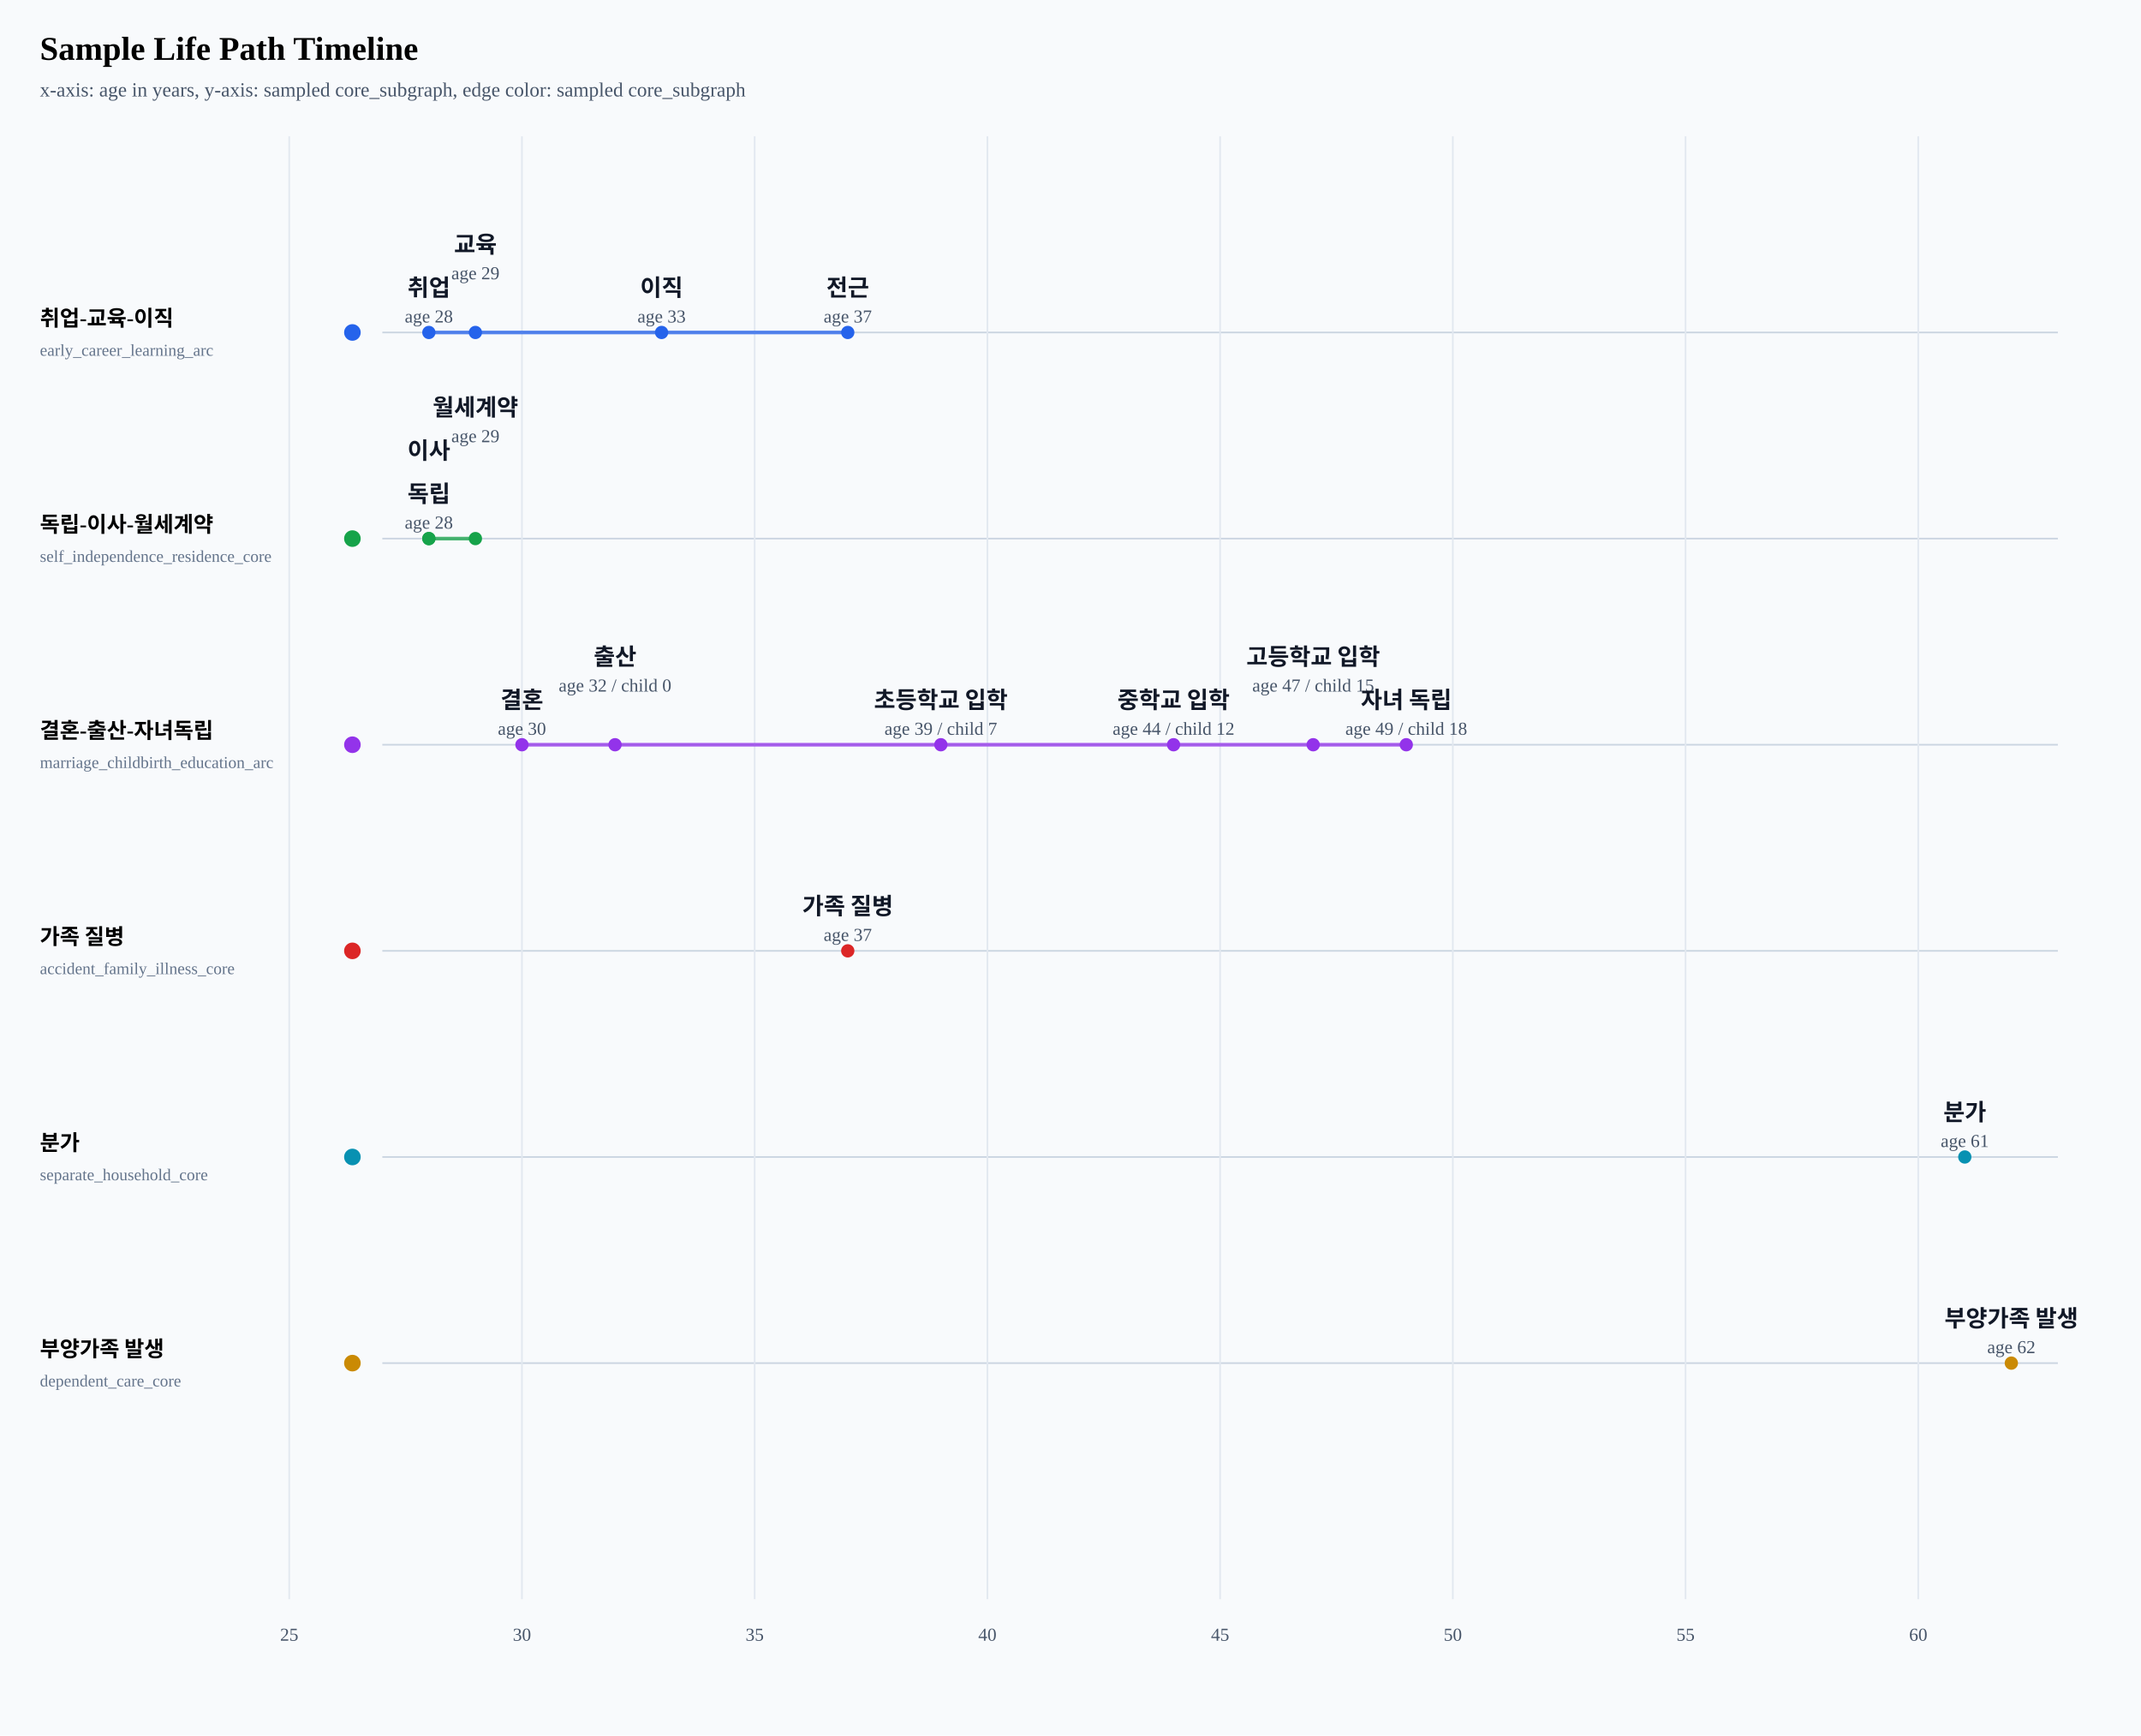
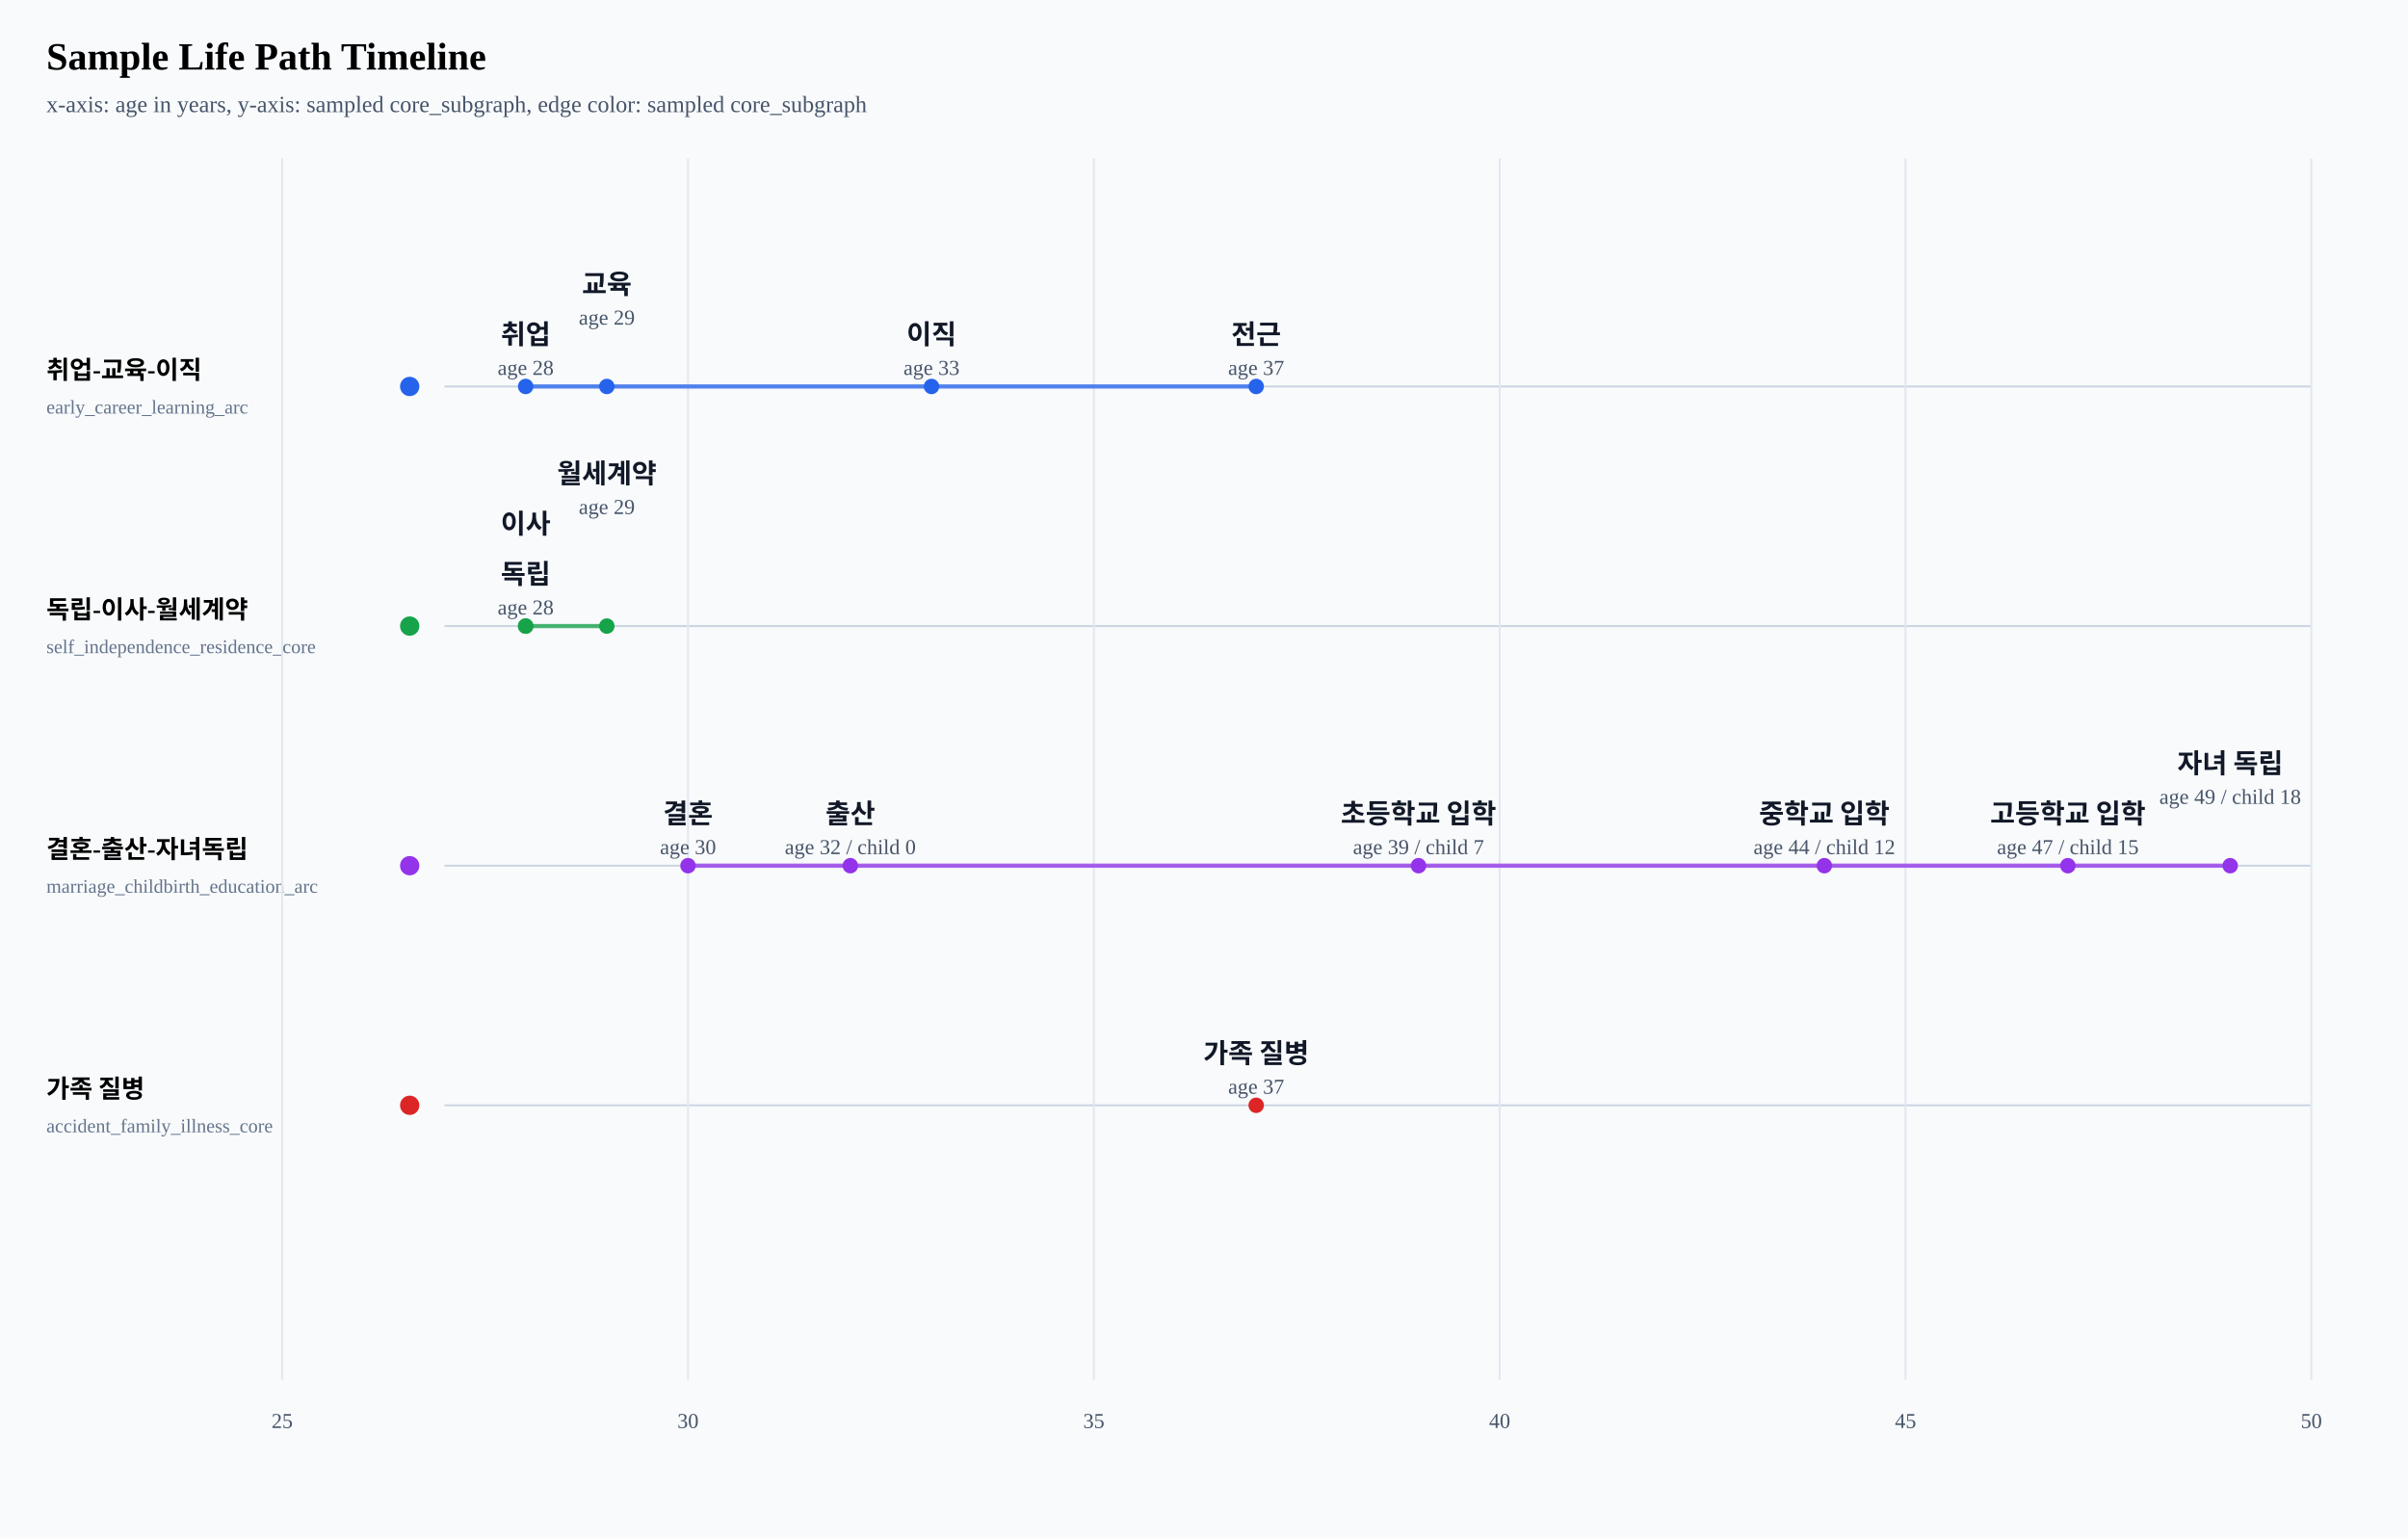
- <svg viewBox="0 0 1288 1044" role="img" aria-label="sample life path timeline">
+ <svg viewBox="0 0 1246 796" role="img" aria-label="sample life path timeline">
  <rect x="0" y="0" width="100%" height="100%" fill="#f8fafc" />
  <text x="24" y="36" font-size="20" font-weight="700">Sample Life Path Timeline</text>
  <text x="24" y="58" font-size="12" fill="#475569">x-axis: age in years, y-axis: sampled core_subgraph, edge color: sampled core_subgraph</text>
-   <line x1="230" y1="200" x2="1238" y2="200" stroke="#cbd5e1" />
+   <line x1="230" y1="200" x2="1196" y2="200" stroke="#cbd5e1" />
  <circle cx="212" cy="200" r="5" fill="#2563eb" />
  <text x="24" y="196" font-size="13" font-weight="700">취업-교육-이직</text>
  <text x="24" y="214" font-size="10" fill="#64748b">early_career_learning_arc</text>
-   <line x1="230" y1="324" x2="1238" y2="324" stroke="#cbd5e1" />
+   <line x1="230" y1="324" x2="1196" y2="324" stroke="#cbd5e1" />
  <circle cx="212" cy="324" r="5" fill="#16a34a" />
  <text x="24" y="320" font-size="13" font-weight="700">독립-이사-월세계약</text>
  <text x="24" y="338" font-size="10" fill="#64748b">self_independence_residence_core</text>
-   <line x1="230" y1="448" x2="1238" y2="448" stroke="#cbd5e1" />
+   <line x1="230" y1="448" x2="1196" y2="448" stroke="#cbd5e1" />
  <circle cx="212" cy="448" r="5" fill="#9333ea" />
  <text x="24" y="444" font-size="13" font-weight="700">결혼-출산-자녀독립</text>
  <text x="24" y="462" font-size="10" fill="#64748b">marriage_childbirth_education_arc</text>
-   <line x1="230" y1="572" x2="1238" y2="572" stroke="#cbd5e1" />
+   <line x1="230" y1="572" x2="1196" y2="572" stroke="#cbd5e1" />
  <circle cx="212" cy="572" r="5" fill="#dc2626" />
  <text x="24" y="568" font-size="13" font-weight="700">가족 질병</text>
  <text x="24" y="586" font-size="10" fill="#64748b">accident_family_illness_core</text>
-   <line x1="230" y1="696" x2="1238" y2="696" stroke="#cbd5e1" />
-   <circle cx="212" cy="696" r="5" fill="#0891b2" />
-   <text x="24" y="692" font-size="13" font-weight="700">분가</text>
-   <text x="24" y="710" font-size="10" fill="#64748b">separate_household_core</text>
-   <line x1="230" y1="820" x2="1238" y2="820" stroke="#cbd5e1" />
-   <circle cx="212" cy="820" r="5" fill="#ca8a04" />
-   <text x="24" y="816" font-size="13" font-weight="700">부양가족 발생</text>
-   <text x="24" y="834" font-size="10" fill="#64748b">dependent_care_core</text>
-   <line x1="174" y1="82" x2="174" y2="962" stroke="#e2e8f0" />
-   <text x="174" y="987" text-anchor="middle" font-size="11" fill="#475569">25</text>
-   <line x1="314" y1="82" x2="314" y2="962" stroke="#e2e8f0" />
-   <text x="314" y="987" text-anchor="middle" font-size="11" fill="#475569">30</text>
-   <line x1="454" y1="82" x2="454" y2="962" stroke="#e2e8f0" />
-   <text x="454" y="987" text-anchor="middle" font-size="11" fill="#475569">35</text>
-   <line x1="594" y1="82" x2="594" y2="962" stroke="#e2e8f0" />
-   <text x="594" y="987" text-anchor="middle" font-size="11" fill="#475569">40</text>
-   <line x1="734" y1="82" x2="734" y2="962" stroke="#e2e8f0" />
-   <text x="734" y="987" text-anchor="middle" font-size="11" fill="#475569">45</text>
-   <line x1="874" y1="82" x2="874" y2="962" stroke="#e2e8f0" />
-   <text x="874" y="987" text-anchor="middle" font-size="11" fill="#475569">50</text>
-   <line x1="1014" y1="82" x2="1014" y2="962" stroke="#e2e8f0" />
-   <text x="1014" y="987" text-anchor="middle" font-size="11" fill="#475569">55</text>
-   <line x1="1154" y1="82" x2="1154" y2="962" stroke="#e2e8f0" />
-   <text x="1154" y="987" text-anchor="middle" font-size="11" fill="#475569">60</text>
-   <line x1="1294" y1="82" x2="1294" y2="962" stroke="#e2e8f0" />
-   <text x="1294" y="987" text-anchor="middle" font-size="11" fill="#475569">65</text>
-   <line x1="258" y1="324" x2="258" y2="324" stroke="#16a34a" stroke-width="2.2" opacity="0.76" />
-   <line x1="258" y1="324" x2="286" y2="324" stroke="#16a34a" stroke-width="2.2" opacity="0.76" />
-   <line x1="258" y1="200" x2="286" y2="200" stroke="#2563eb" stroke-width="2.2" opacity="0.76" />
-   <line x1="286" y1="200" x2="398" y2="200" stroke="#2563eb" stroke-width="2.2" opacity="0.76" />
-   <line x1="398" y1="200" x2="510" y2="200" stroke="#2563eb" stroke-width="2.2" opacity="0.76" />
-   <line x1="314" y1="448" x2="370" y2="448" stroke="#9333ea" stroke-width="2.2" opacity="0.76" />
-   <line x1="370" y1="448" x2="566" y2="448" stroke="#9333ea" stroke-width="2.2" opacity="0.76" />
-   <line x1="566" y1="448" x2="706" y2="448" stroke="#9333ea" stroke-width="2.2" opacity="0.76" />
-   <line x1="706" y1="448" x2="790" y2="448" stroke="#9333ea" stroke-width="2.2" opacity="0.76" />
-   <line x1="790" y1="448" x2="846" y2="448" stroke="#9333ea" stroke-width="2.2" opacity="0.76" />
+   <line x1="146" y1="82" x2="146" y2="714" stroke="#e2e8f0" />
+   <text x="146" y="739" text-anchor="middle" font-size="11" fill="#475569">25</text>
+   <line x1="356" y1="82" x2="356" y2="714" stroke="#e2e8f0" />
+   <text x="356" y="739" text-anchor="middle" font-size="11" fill="#475569">30</text>
+   <line x1="566" y1="82" x2="566" y2="714" stroke="#e2e8f0" />
+   <text x="566" y="739" text-anchor="middle" font-size="11" fill="#475569">35</text>
+   <line x1="776" y1="82" x2="776" y2="714" stroke="#e2e8f0" />
+   <text x="776" y="739" text-anchor="middle" font-size="11" fill="#475569">40</text>
+   <line x1="986" y1="82" x2="986" y2="714" stroke="#e2e8f0" />
+   <text x="986" y="739" text-anchor="middle" font-size="11" fill="#475569">45</text>
+   <line x1="1196" y1="82" x2="1196" y2="714" stroke="#e2e8f0" />
+   <text x="1196" y="739" text-anchor="middle" font-size="11" fill="#475569">50</text>
+   <line x1="272" y1="324" x2="272" y2="324" stroke="#16a34a" stroke-width="2.2" opacity="0.76" />
+   <line x1="272" y1="324" x2="314" y2="324" stroke="#16a34a" stroke-width="2.2" opacity="0.76" />
+   <line x1="272" y1="200" x2="314" y2="200" stroke="#2563eb" stroke-width="2.2" opacity="0.76" />
+   <line x1="314" y1="200" x2="482" y2="200" stroke="#2563eb" stroke-width="2.2" opacity="0.76" />
+   <line x1="482" y1="200" x2="650" y2="200" stroke="#2563eb" stroke-width="2.2" opacity="0.76" />
+   <line x1="356" y1="448" x2="440" y2="448" stroke="#9333ea" stroke-width="2.2" opacity="0.76" />
+   <line x1="440" y1="448" x2="734" y2="448" stroke="#9333ea" stroke-width="2.2" opacity="0.76" />
+   <line x1="734" y1="448" x2="944" y2="448" stroke="#9333ea" stroke-width="2.2" opacity="0.76" />
+   <line x1="944" y1="448" x2="1070" y2="448" stroke="#9333ea" stroke-width="2.2" opacity="0.76" />
+   <line x1="1070" y1="448" x2="1154" y2="448" stroke="#9333ea" stroke-width="2.2" opacity="0.76" />
  <g>
-     <circle cx="258" cy="200" r="4" fill="#2563eb" />
-     <text x="258" y="178" text-anchor="middle" font-size="14" font-weight="700" fill="#111827">취업</text>
-     <text x="258" y="194" text-anchor="middle" font-size="11" fill="#475569">age 28</text>
+     <circle cx="272" cy="200" r="4" fill="#2563eb" />
+     <text x="272" y="178" text-anchor="middle" font-size="14" font-weight="700" fill="#111827">취업</text>
+     <text x="272" y="194" text-anchor="middle" font-size="11" fill="#475569">age 28</text>
  </g>
  <g>
-     <circle cx="258" cy="324" r="4" fill="#16a34a" />
-     <text x="258" y="302" text-anchor="middle" font-size="14" font-weight="700" fill="#111827">독립</text>
-     <text x="258" y="318" text-anchor="middle" font-size="11" fill="#475569">age 28</text>
+     <circle cx="272" cy="324" r="4" fill="#16a34a" />
+     <text x="272" y="302" text-anchor="middle" font-size="14" font-weight="700" fill="#111827">독립</text>
+     <text x="272" y="318" text-anchor="middle" font-size="11" fill="#475569">age 28</text>
  </g>
  <g>
-     <circle cx="258" cy="324" r="4" fill="#16a34a" />
-     <text x="258" y="276" text-anchor="middle" font-size="14" font-weight="700" fill="#111827">이사</text>
+     <circle cx="272" cy="324" r="4" fill="#16a34a" />
+     <text x="272" y="276" text-anchor="middle" font-size="14" font-weight="700" fill="#111827">이사</text>
  </g>
  <g>
-     <circle cx="286" cy="200" r="4" fill="#2563eb" />
-     <text x="286" y="152" text-anchor="middle" font-size="14" font-weight="700" fill="#111827">교육</text>
-     <text x="286" y="168" text-anchor="middle" font-size="11" fill="#475569">age 29</text>
+     <circle cx="314" cy="200" r="4" fill="#2563eb" />
+     <text x="314" y="152" text-anchor="middle" font-size="14" font-weight="700" fill="#111827">교육</text>
+     <text x="314" y="168" text-anchor="middle" font-size="11" fill="#475569">age 29</text>
  </g>
  <g>
-     <circle cx="286" cy="324" r="4" fill="#16a34a" />
-     <text x="286" y="250" text-anchor="middle" font-size="14" font-weight="700" fill="#111827">월세계약</text>
-     <text x="286" y="266" text-anchor="middle" font-size="11" fill="#475569">age 29</text>
+     <circle cx="314" cy="324" r="4" fill="#16a34a" />
+     <text x="314" y="250" text-anchor="middle" font-size="14" font-weight="700" fill="#111827">월세계약</text>
+     <text x="314" y="266" text-anchor="middle" font-size="11" fill="#475569">age 29</text>
  </g>
  <g>
-     <circle cx="314" cy="448" r="4" fill="#9333ea" />
-     <text x="314" y="426" text-anchor="middle" font-size="14" font-weight="700" fill="#111827">결혼</text>
-     <text x="314" y="442" text-anchor="middle" font-size="11" fill="#475569">age 30</text>
+     <circle cx="356" cy="448" r="4" fill="#9333ea" />
+     <text x="356" y="426" text-anchor="middle" font-size="14" font-weight="700" fill="#111827">결혼</text>
+     <text x="356" y="442" text-anchor="middle" font-size="11" fill="#475569">age 30</text>
  </g>
  <g>
-     <circle cx="370" cy="448" r="4" fill="#9333ea" />
-     <text x="370" y="400" text-anchor="middle" font-size="14" font-weight="700" fill="#111827">출산</text>
-     <text x="370" y="416" text-anchor="middle" font-size="11" fill="#475569">age 32 / child 0</text>
+     <circle cx="440" cy="448" r="4" fill="#9333ea" />
+     <text x="440" y="426" text-anchor="middle" font-size="14" font-weight="700" fill="#111827">출산</text>
+     <text x="440" y="442" text-anchor="middle" font-size="11" fill="#475569">age 32 / child 0</text>
  </g>
  <g>
-     <circle cx="398" cy="200" r="4" fill="#2563eb" />
-     <text x="398" y="178" text-anchor="middle" font-size="14" font-weight="700" fill="#111827">이직</text>
-     <text x="398" y="194" text-anchor="middle" font-size="11" fill="#475569">age 33</text>
+     <circle cx="482" cy="200" r="4" fill="#2563eb" />
+     <text x="482" y="178" text-anchor="middle" font-size="14" font-weight="700" fill="#111827">이직</text>
+     <text x="482" y="194" text-anchor="middle" font-size="11" fill="#475569">age 33</text>
  </g>
  <g>
-     <circle cx="510" cy="572" r="4" fill="#dc2626" />
-     <text x="510" y="550" text-anchor="middle" font-size="14" font-weight="700" fill="#111827">가족 질병</text>
-     <text x="510" y="566" text-anchor="middle" font-size="11" fill="#475569">age 37</text>
+     <circle cx="650" cy="572" r="4" fill="#dc2626" />
+     <text x="650" y="550" text-anchor="middle" font-size="14" font-weight="700" fill="#111827">가족 질병</text>
+     <text x="650" y="566" text-anchor="middle" font-size="11" fill="#475569">age 37</text>
  </g>
  <g>
-     <circle cx="510" cy="200" r="4" fill="#2563eb" />
-     <text x="510" y="178" text-anchor="middle" font-size="14" font-weight="700" fill="#111827">전근</text>
-     <text x="510" y="194" text-anchor="middle" font-size="11" fill="#475569">age 37</text>
+     <circle cx="650" cy="200" r="4" fill="#2563eb" />
+     <text x="650" y="178" text-anchor="middle" font-size="14" font-weight="700" fill="#111827">전근</text>
+     <text x="650" y="194" text-anchor="middle" font-size="11" fill="#475569">age 37</text>
  </g>
  <g>
-     <circle cx="566" cy="448" r="4" fill="#9333ea" />
-     <text x="566" y="426" text-anchor="middle" font-size="14" font-weight="700" fill="#111827">초등학교 입학</text>
-     <text x="566" y="442" text-anchor="middle" font-size="11" fill="#475569">age 39 / child 7</text>
+     <circle cx="734" cy="448" r="4" fill="#9333ea" />
+     <text x="734" y="426" text-anchor="middle" font-size="14" font-weight="700" fill="#111827">초등학교 입학</text>
+     <text x="734" y="442" text-anchor="middle" font-size="11" fill="#475569">age 39 / child 7</text>
  </g>
  <g>
-     <circle cx="706" cy="448" r="4" fill="#9333ea" />
-     <text x="706" y="426" text-anchor="middle" font-size="14" font-weight="700" fill="#111827">중학교 입학</text>
-     <text x="706" y="442" text-anchor="middle" font-size="11" fill="#475569">age 44 / child 12</text>
+     <circle cx="944" cy="448" r="4" fill="#9333ea" />
+     <text x="944" y="426" text-anchor="middle" font-size="14" font-weight="700" fill="#111827">중학교 입학</text>
+     <text x="944" y="442" text-anchor="middle" font-size="11" fill="#475569">age 44 / child 12</text>
  </g>
  <g>
-     <circle cx="790" cy="448" r="4" fill="#9333ea" />
-     <text x="790" y="400" text-anchor="middle" font-size="14" font-weight="700" fill="#111827">고등학교 입학</text>
-     <text x="790" y="416" text-anchor="middle" font-size="11" fill="#475569">age 47 / child 15</text>
+     <circle cx="1070" cy="448" r="4" fill="#9333ea" />
+     <text x="1070" y="426" text-anchor="middle" font-size="14" font-weight="700" fill="#111827">고등학교 입학</text>
+     <text x="1070" y="442" text-anchor="middle" font-size="11" fill="#475569">age 47 / child 15</text>
  </g>
  <g>
-     <circle cx="846" cy="448" r="4" fill="#9333ea" />
-     <text x="846" y="426" text-anchor="middle" font-size="14" font-weight="700" fill="#111827">자녀 독립</text>
-     <text x="846" y="442" text-anchor="middle" font-size="11" fill="#475569">age 49 / child 18</text>
-   </g>
-   <g>
-     <circle cx="1182" cy="696" r="4" fill="#0891b2" />
-     <text x="1182" y="674" text-anchor="middle" font-size="14" font-weight="700" fill="#111827">분가</text>
-     <text x="1182" y="690" text-anchor="middle" font-size="11" fill="#475569">age 61</text>
-   </g>
-   <g>
-     <circle cx="1210" cy="820" r="4" fill="#ca8a04" />
-     <text x="1210" y="798" text-anchor="middle" font-size="14" font-weight="700" fill="#111827">부양가족 발생</text>
-     <text x="1210" y="814" text-anchor="middle" font-size="11" fill="#475569">age 62</text>
+     <circle cx="1154" cy="448" r="4" fill="#9333ea" />
+     <text x="1154" y="400" text-anchor="middle" font-size="14" font-weight="700" fill="#111827">자녀 독립</text>
+     <text x="1154" y="416" text-anchor="middle" font-size="11" fill="#475569">age 49 / child 18</text>
  </g>
</svg>
